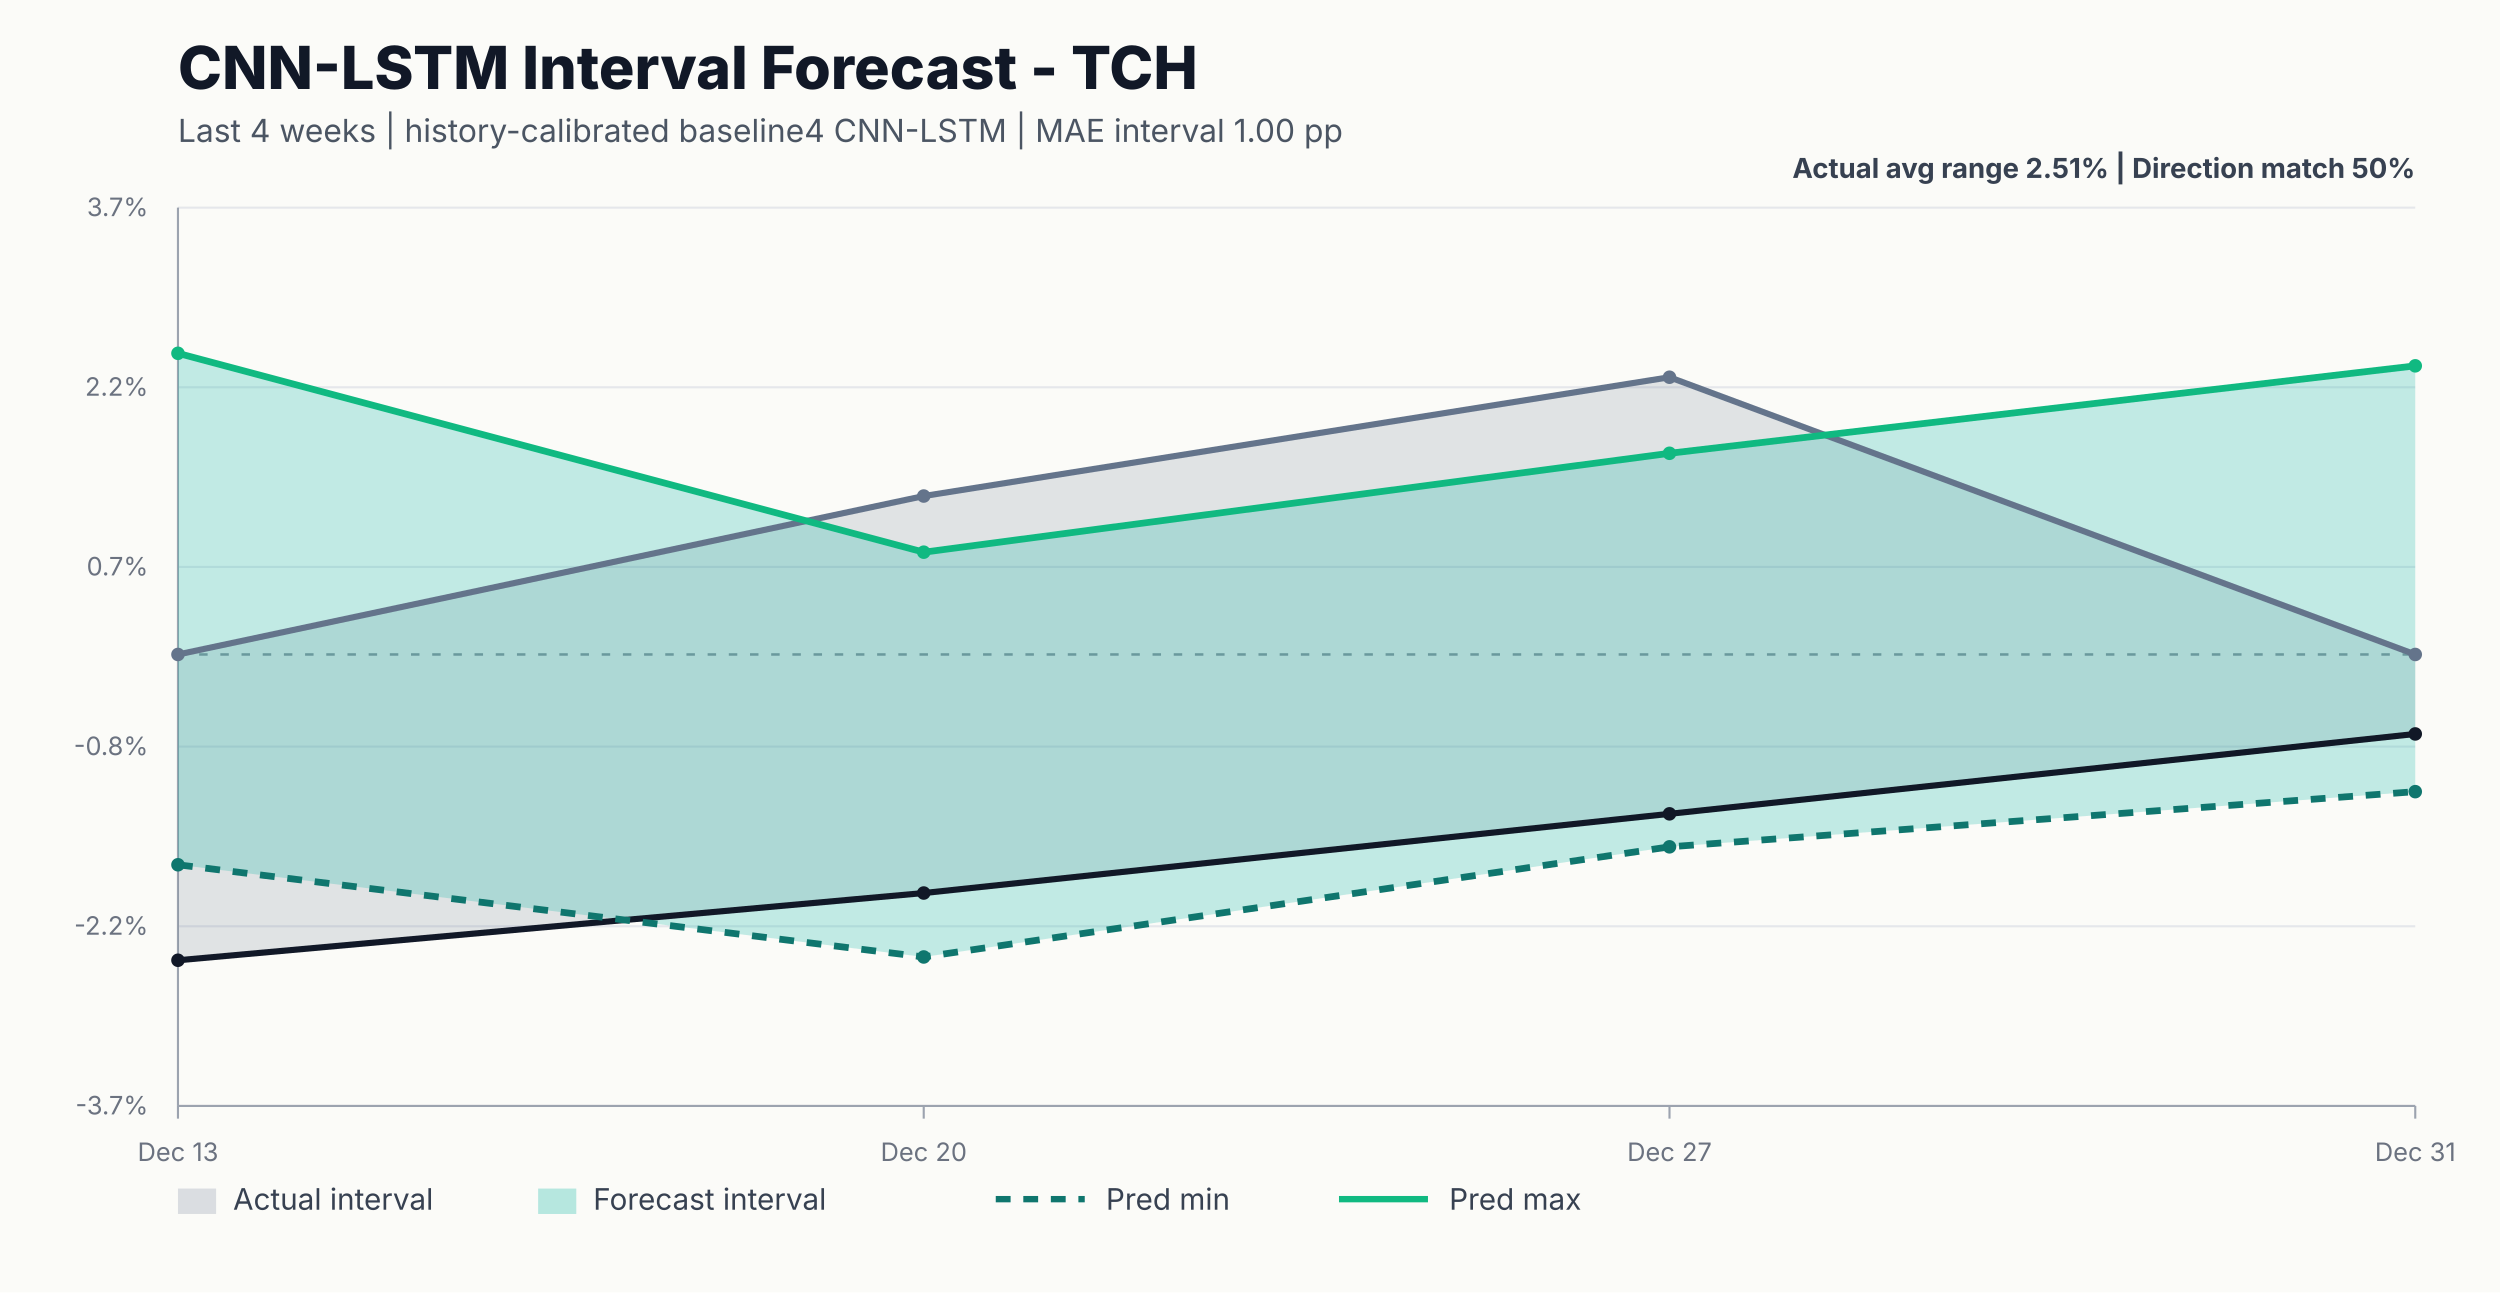
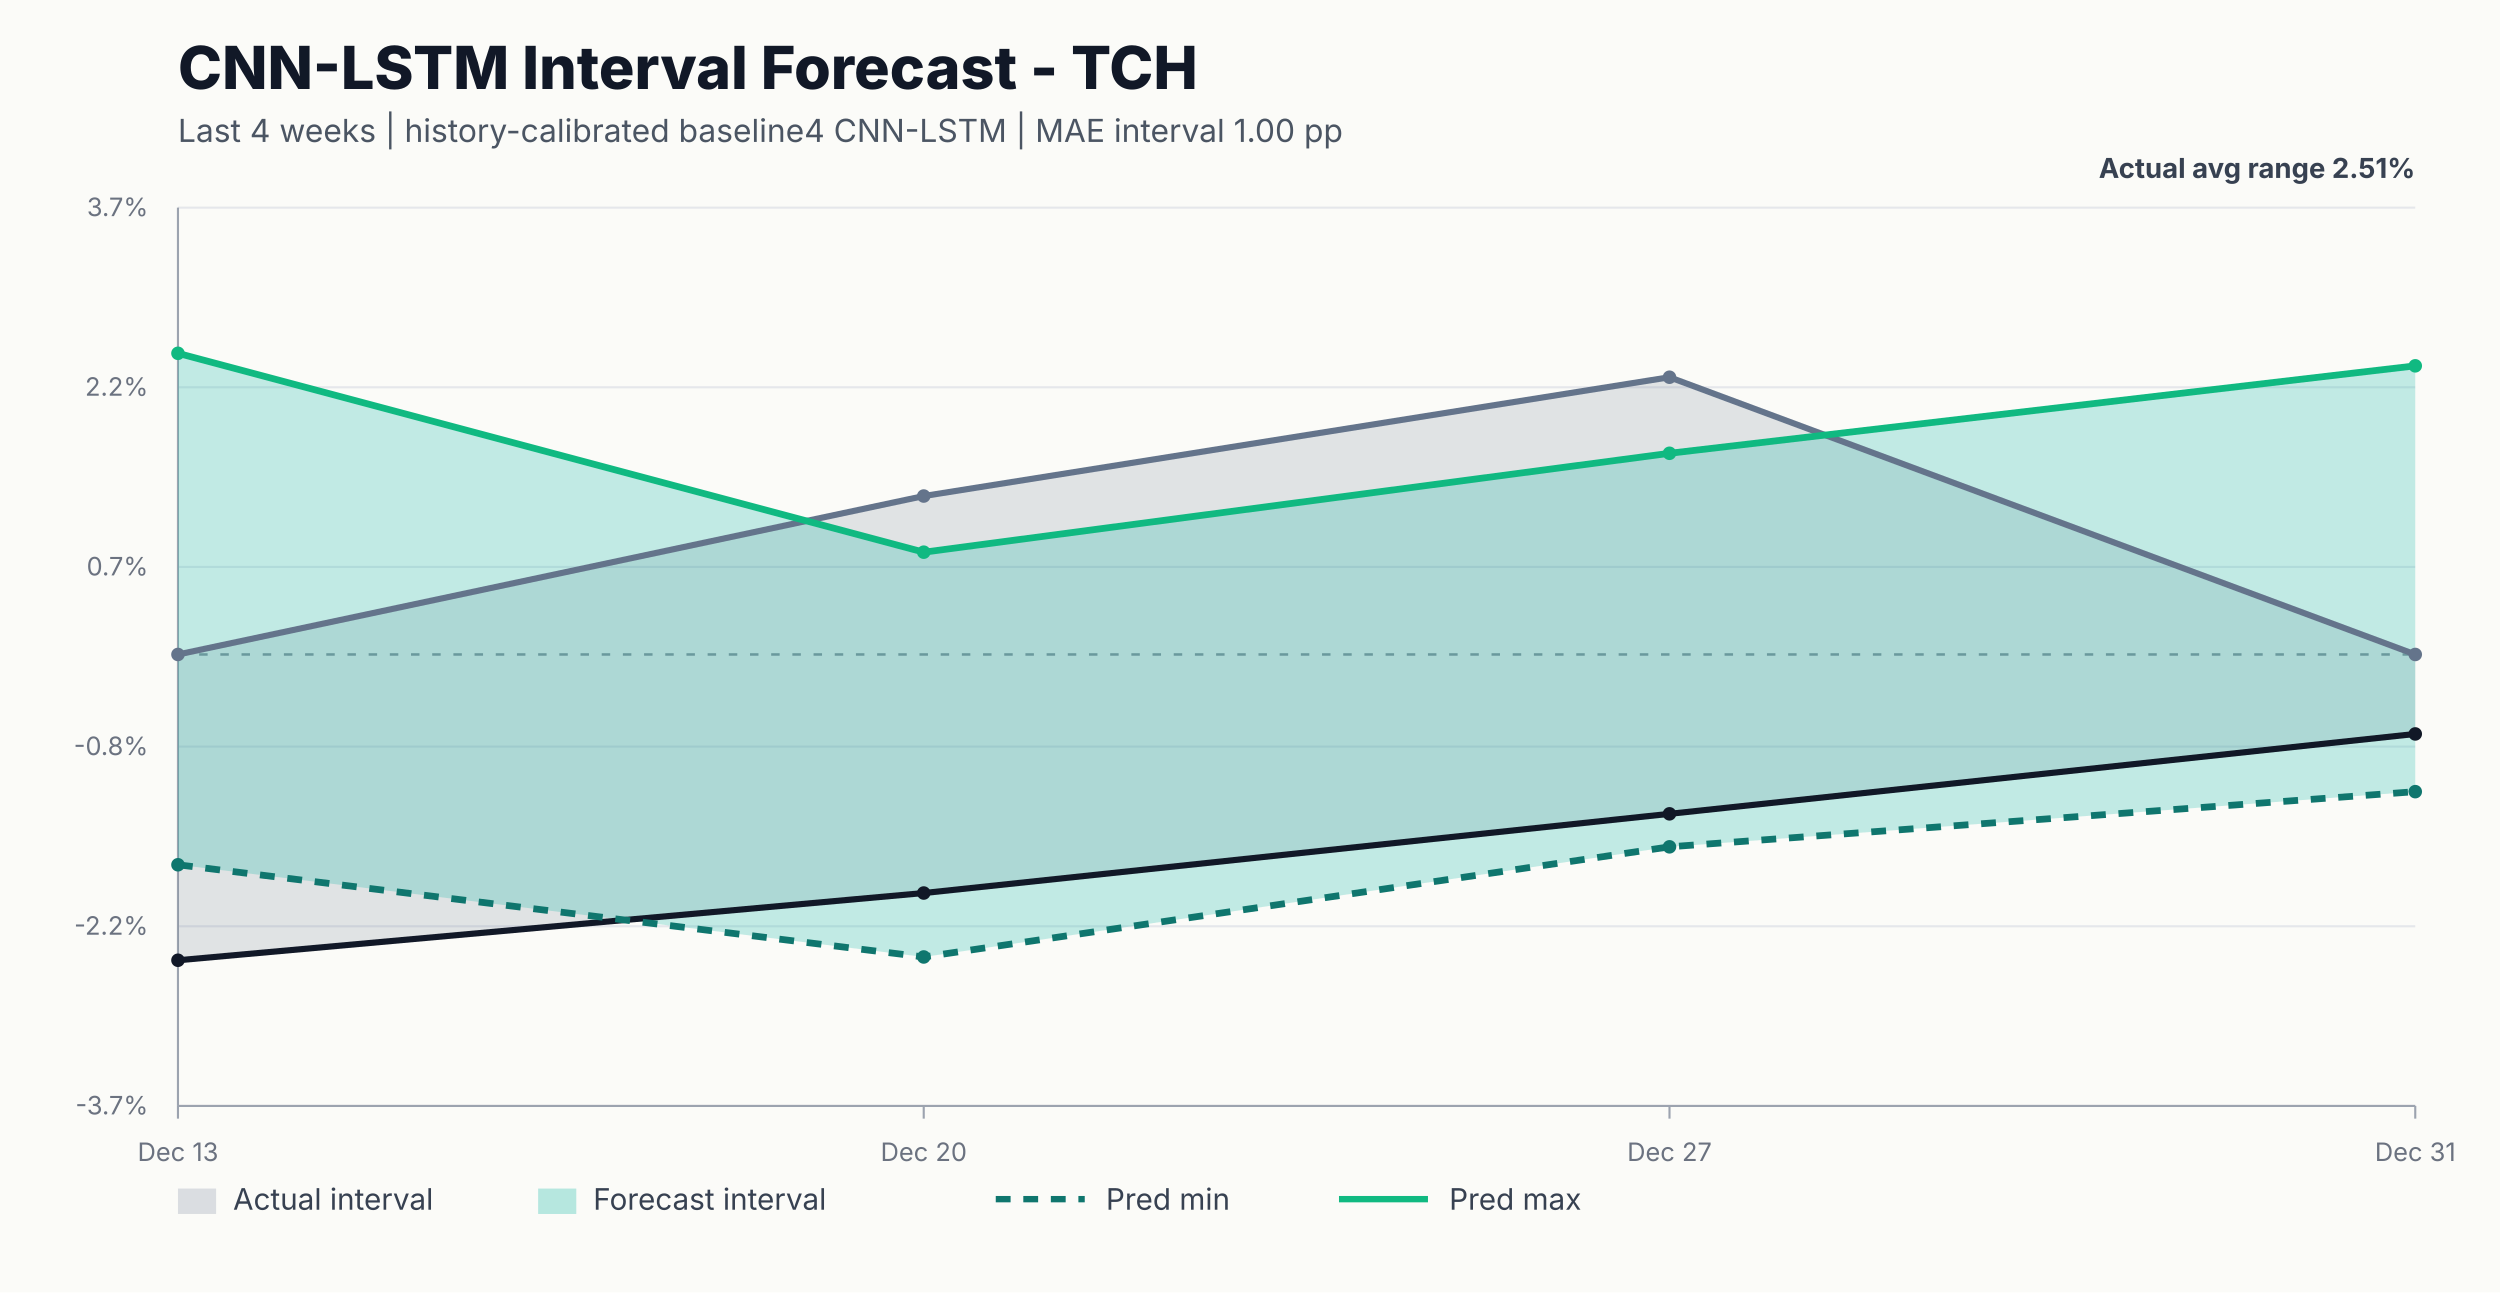
<svg xmlns="http://www.w3.org/2000/svg" width="1180" height="610" viewBox="0 0 1180 610" role="img">
  <rect width="1180" height="610" fill="#fbfbf8" />
  <style>text{font-family:Inter,Segoe UI,Arial,sans-serif}.title{font-size:28px;font-weight:760;fill:#111827}.sub{font-size:15px;fill:#4b5563}.axis{font-size:12px;fill:#6b7280}.legend{font-size:14px;fill:#374151}.note{font-size:12px;fill:#6b7280}.metric{font-size:13px;fill:#374151;font-weight:650}</style>
  <text class="title" x="84" y="42">CNN-LSTM Interval Forecast - TCH</text>
  <text class="sub" x="84" y="67">Last 4 weeks | history-calibrated baseline4 CNN-LSTM | MAE interval 1.00 pp</text>
  <line x1="84" y1="522.00" x2="1140" y2="522.00" stroke="#e5e7eb" stroke-width="1" />
  <text class="axis" x="70" y="526.00" text-anchor="end">-3.7%</text>
  <line x1="84" y1="437.20" x2="1140" y2="437.20" stroke="#e5e7eb" stroke-width="1" />
  <text class="axis" x="70" y="441.20" text-anchor="end">-2.2%</text>
  <line x1="84" y1="352.40" x2="1140" y2="352.40" stroke="#e5e7eb" stroke-width="1" />
  <text class="axis" x="70" y="356.40" text-anchor="end">-0.8%</text>
  <line x1="84" y1="267.60" x2="1140" y2="267.60" stroke="#e5e7eb" stroke-width="1" />
  <text class="axis" x="70" y="271.60" text-anchor="end">0.7%</text>
  <line x1="84" y1="182.80" x2="1140" y2="182.80" stroke="#e5e7eb" stroke-width="1" />
  <text class="axis" x="70" y="186.80" text-anchor="end">2.2%</text>
  <line x1="84" y1="98.00" x2="1140" y2="98.00" stroke="#e5e7eb" stroke-width="1" />
  <text class="axis" x="70" y="102.00" text-anchor="end">3.7%</text>
  <line x1="84" y1="98" x2="84" y2="522" stroke="#9ca3af" stroke-width="1" />
  <line x1="84" y1="522" x2="1140" y2="522" stroke="#9ca3af" stroke-width="1" />
  <line x1="84" y1="308.91" x2="1140" y2="308.91" stroke="#374151" stroke-width="1.2" stroke-dasharray="4 6" opacity="0.55" />
  <line x1="84.00" y1="522" x2="84.00" y2="528" stroke="#9ca3af" />
  <text class="axis" x="84.00" y="548" text-anchor="middle">Dec 13</text>
  <line x1="436.00" y1="522" x2="436.00" y2="528" stroke="#9ca3af" />
  <text class="axis" x="436.00" y="548" text-anchor="middle">Dec 20</text>
  <line x1="788.00" y1="522" x2="788.00" y2="528" stroke="#9ca3af" />
  <text class="axis" x="788.00" y="548" text-anchor="middle">Dec 27</text>
  <line x1="1140.00" y1="522" x2="1140.00" y2="528" stroke="#9ca3af" />
  <text class="axis" x="1140.00" y="548" text-anchor="middle">Dec 31</text>
  <polygon points="84.00,308.91 436.00,234.13 788.00,178.05 1140.00,308.91 1140.00,346.42 788.00,384.13 436.00,421.51 84.00,453.24" fill="#64748b" opacity="0.18" />
  <polygon points="84.00,166.76 436.00,260.63 788.00,213.95 1140.00,172.67 1140.00,373.66 788.00,399.70 436.00,451.69 84.00,408.17" fill="#14b8a6" opacity="0.25" />
  <path d="M 84.00 453.24 L 436.00 421.51 L 788.00 384.13 L 1140.00 346.42" fill="none" stroke="#111827" stroke-width="2.9" />
  <path d="M 84.00 308.91 L 436.00 234.13 L 788.00 178.05 L 1140.00 308.91" fill="none" stroke="#64748b" stroke-width="2.9" />
  <path d="M 84.00 408.17 L 436.00 451.69 L 788.00 399.70 L 1140.00 373.66" fill="none" stroke="#0f766e" stroke-width="3.2" stroke-dasharray="7 6" />
  <path d="M 84.00 166.76 L 436.00 260.63 L 788.00 213.95 L 1140.00 172.67" fill="none" stroke="#10b981" stroke-width="3.2" />
  <circle cx="84.00" cy="453.24" r="3.2" fill="#111827" />
  <circle cx="436.00" cy="421.51" r="3.2" fill="#111827" />
  <circle cx="788.00" cy="384.13" r="3.2" fill="#111827" />
  <circle cx="1140.00" cy="346.42" r="3.2" fill="#111827" />
  <circle cx="84.00" cy="308.91" r="3.2" fill="#64748b" />
  <circle cx="436.00" cy="234.13" r="3.2" fill="#64748b" />
  <circle cx="788.00" cy="178.05" r="3.2" fill="#64748b" />
  <circle cx="1140.00" cy="308.91" r="3.2" fill="#64748b" />
  <circle cx="84.00" cy="408.17" r="3.2" fill="#0f766e" />
  <circle cx="436.00" cy="451.69" r="3.2" fill="#0f766e" />
  <circle cx="788.00" cy="399.70" r="3.2" fill="#0f766e" />
  <circle cx="1140.00" cy="373.66" r="3.2" fill="#0f766e" />
  <circle cx="84.00" cy="166.76" r="3.2" fill="#10b981" />
  <circle cx="436.00" cy="260.63" r="3.2" fill="#10b981" />
  <circle cx="788.00" cy="213.95" r="3.2" fill="#10b981" />
  <circle cx="1140.00" cy="172.67" r="3.2" fill="#10b981" />
-   <text class="metric" x="1140" y="84" text-anchor="end">Actual avg range 2.51% | Direction match 50%</text>
+   <text class="metric" x="1140" y="84" text-anchor="end">Actual avg range 2.51%</text>
  <rect x="84" y="561" width="18" height="12" fill="#64748b" opacity="0.22" />
  <text class="legend" x="110" y="571">Actual interval</text>
  <rect x="254" y="561" width="18" height="12" fill="#14b8a6" opacity="0.30" />
  <text class="legend" x="280" y="571">Forecast interval</text>
  <line x1="470" y1="566" x2="512" y2="566" stroke="#0f766e" stroke-width="3" stroke-dasharray="7 6" />
  <text class="legend" x="522" y="571">Pred min</text>
  <line x1="632" y1="566" x2="674" y2="566" stroke="#10b981" stroke-width="3" />
  <text class="legend" x="684" y="571">Pred max</text>
</svg>
